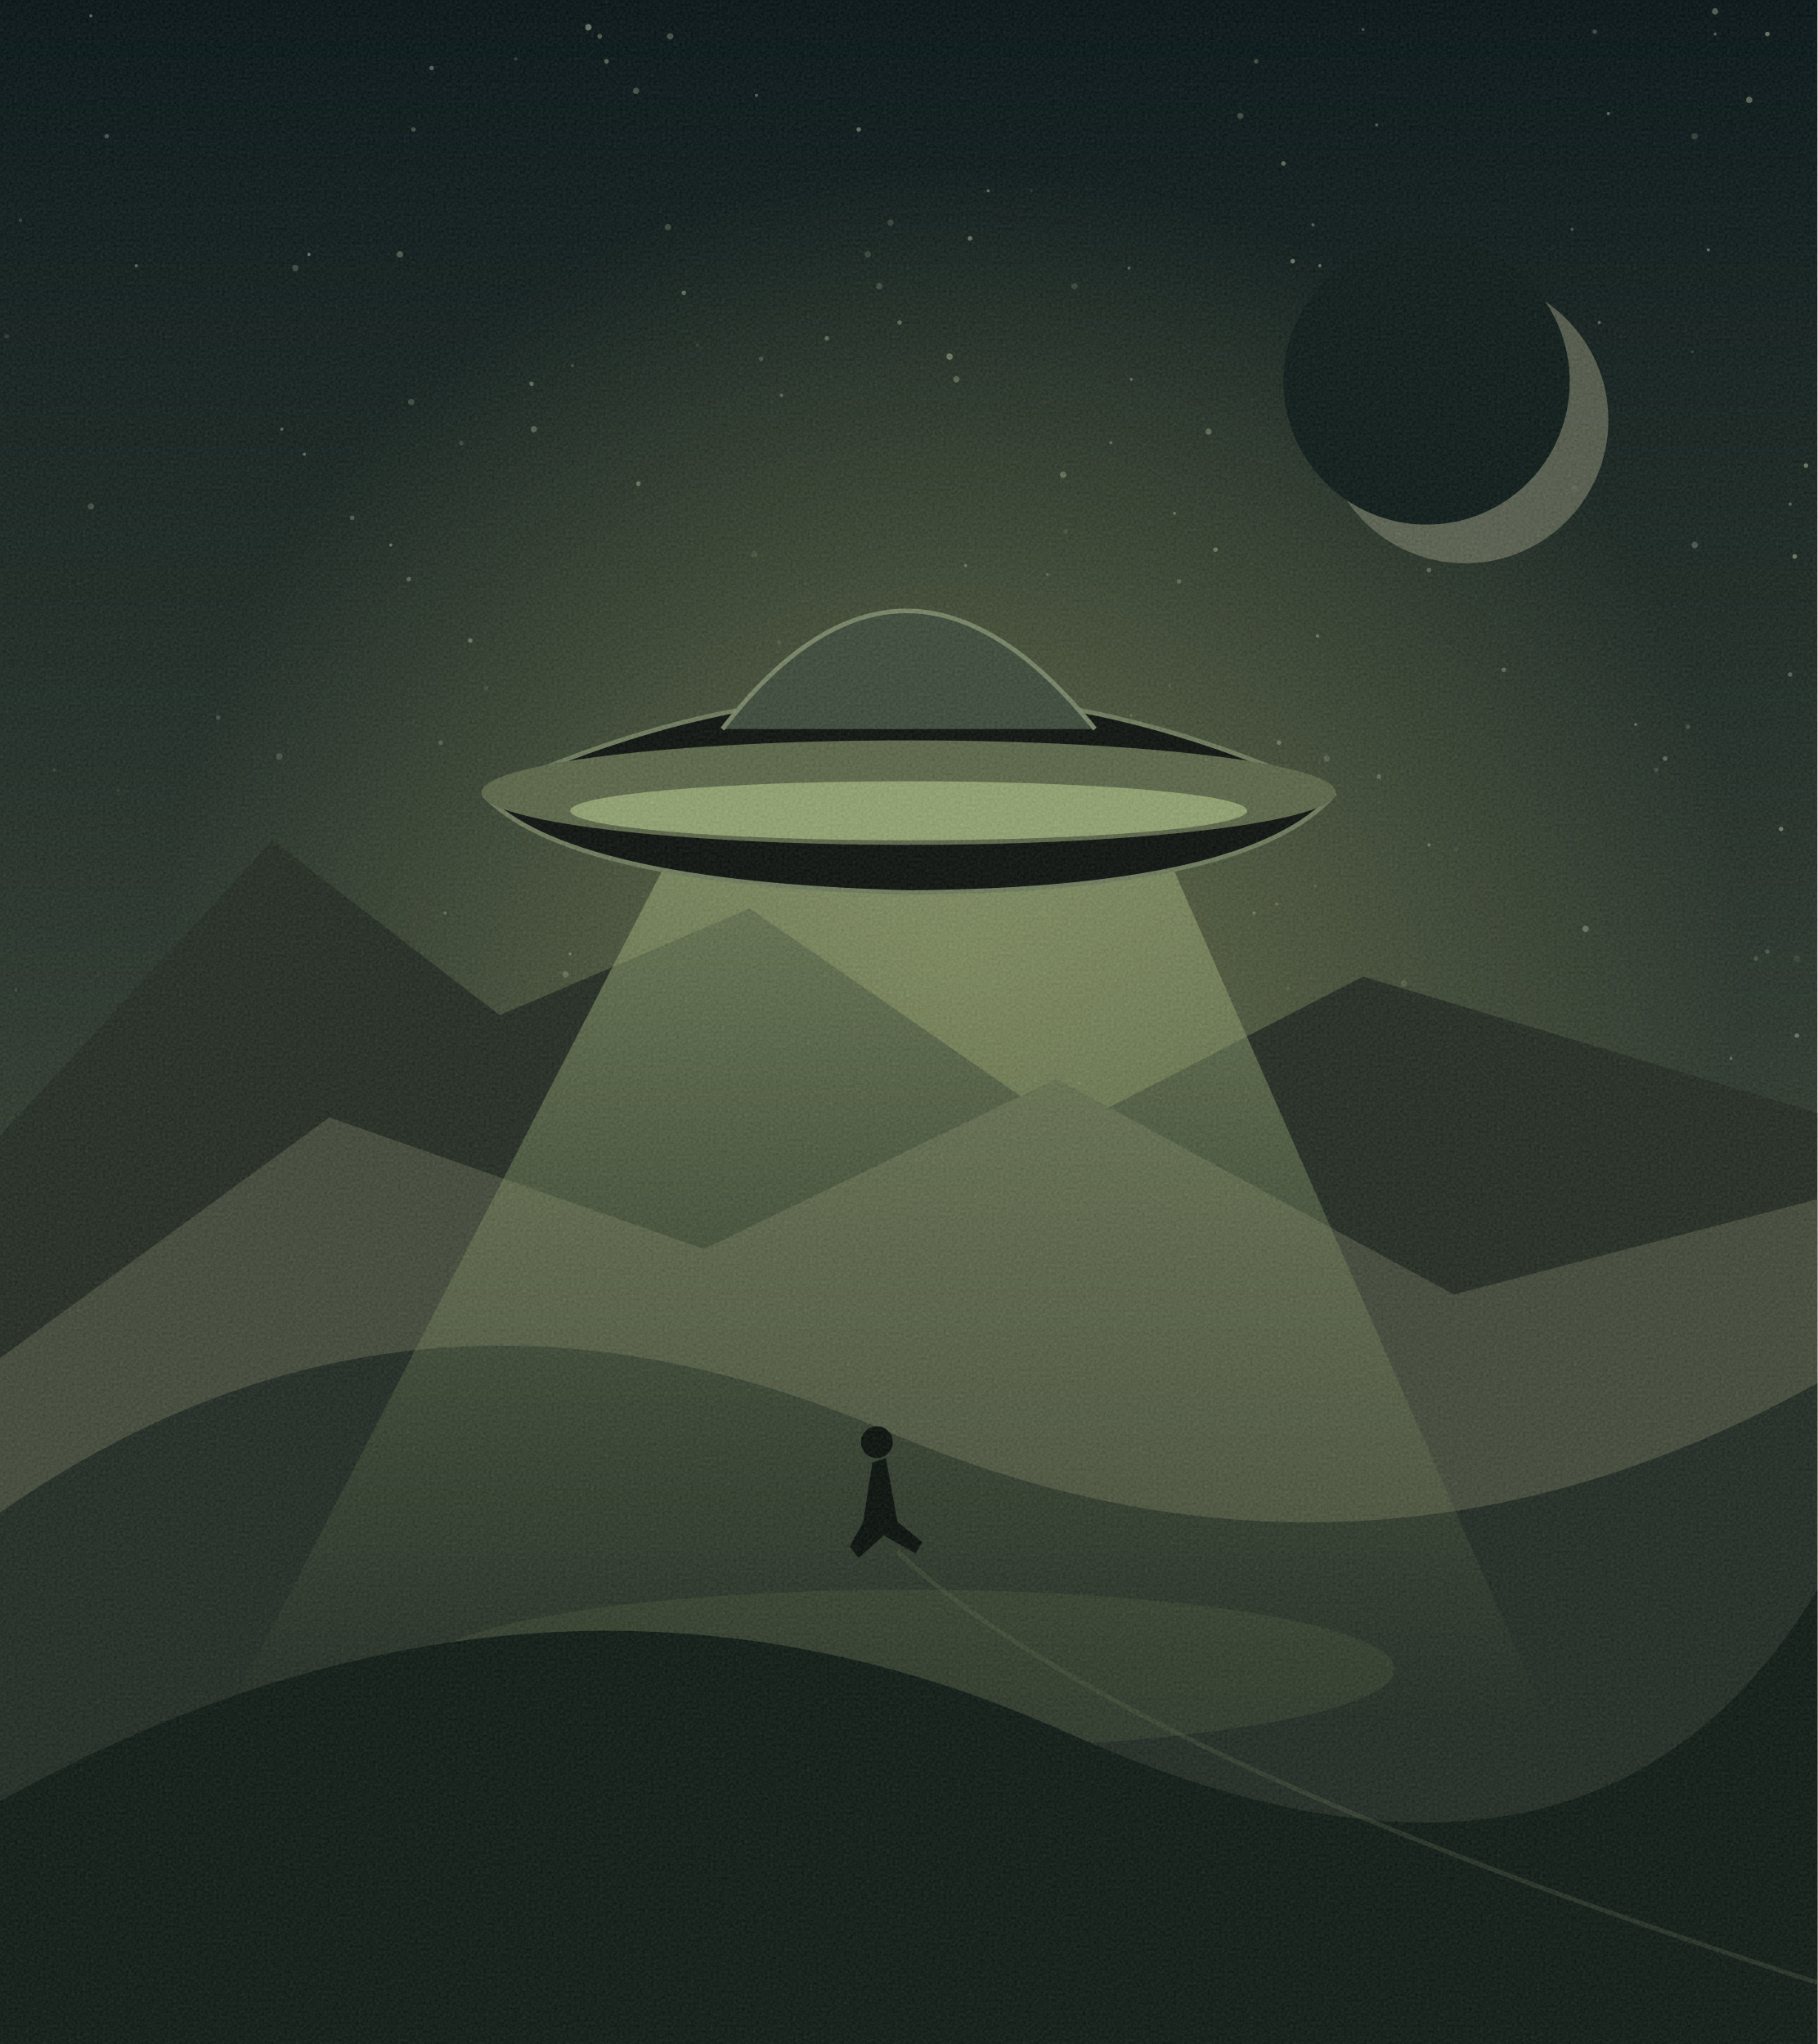
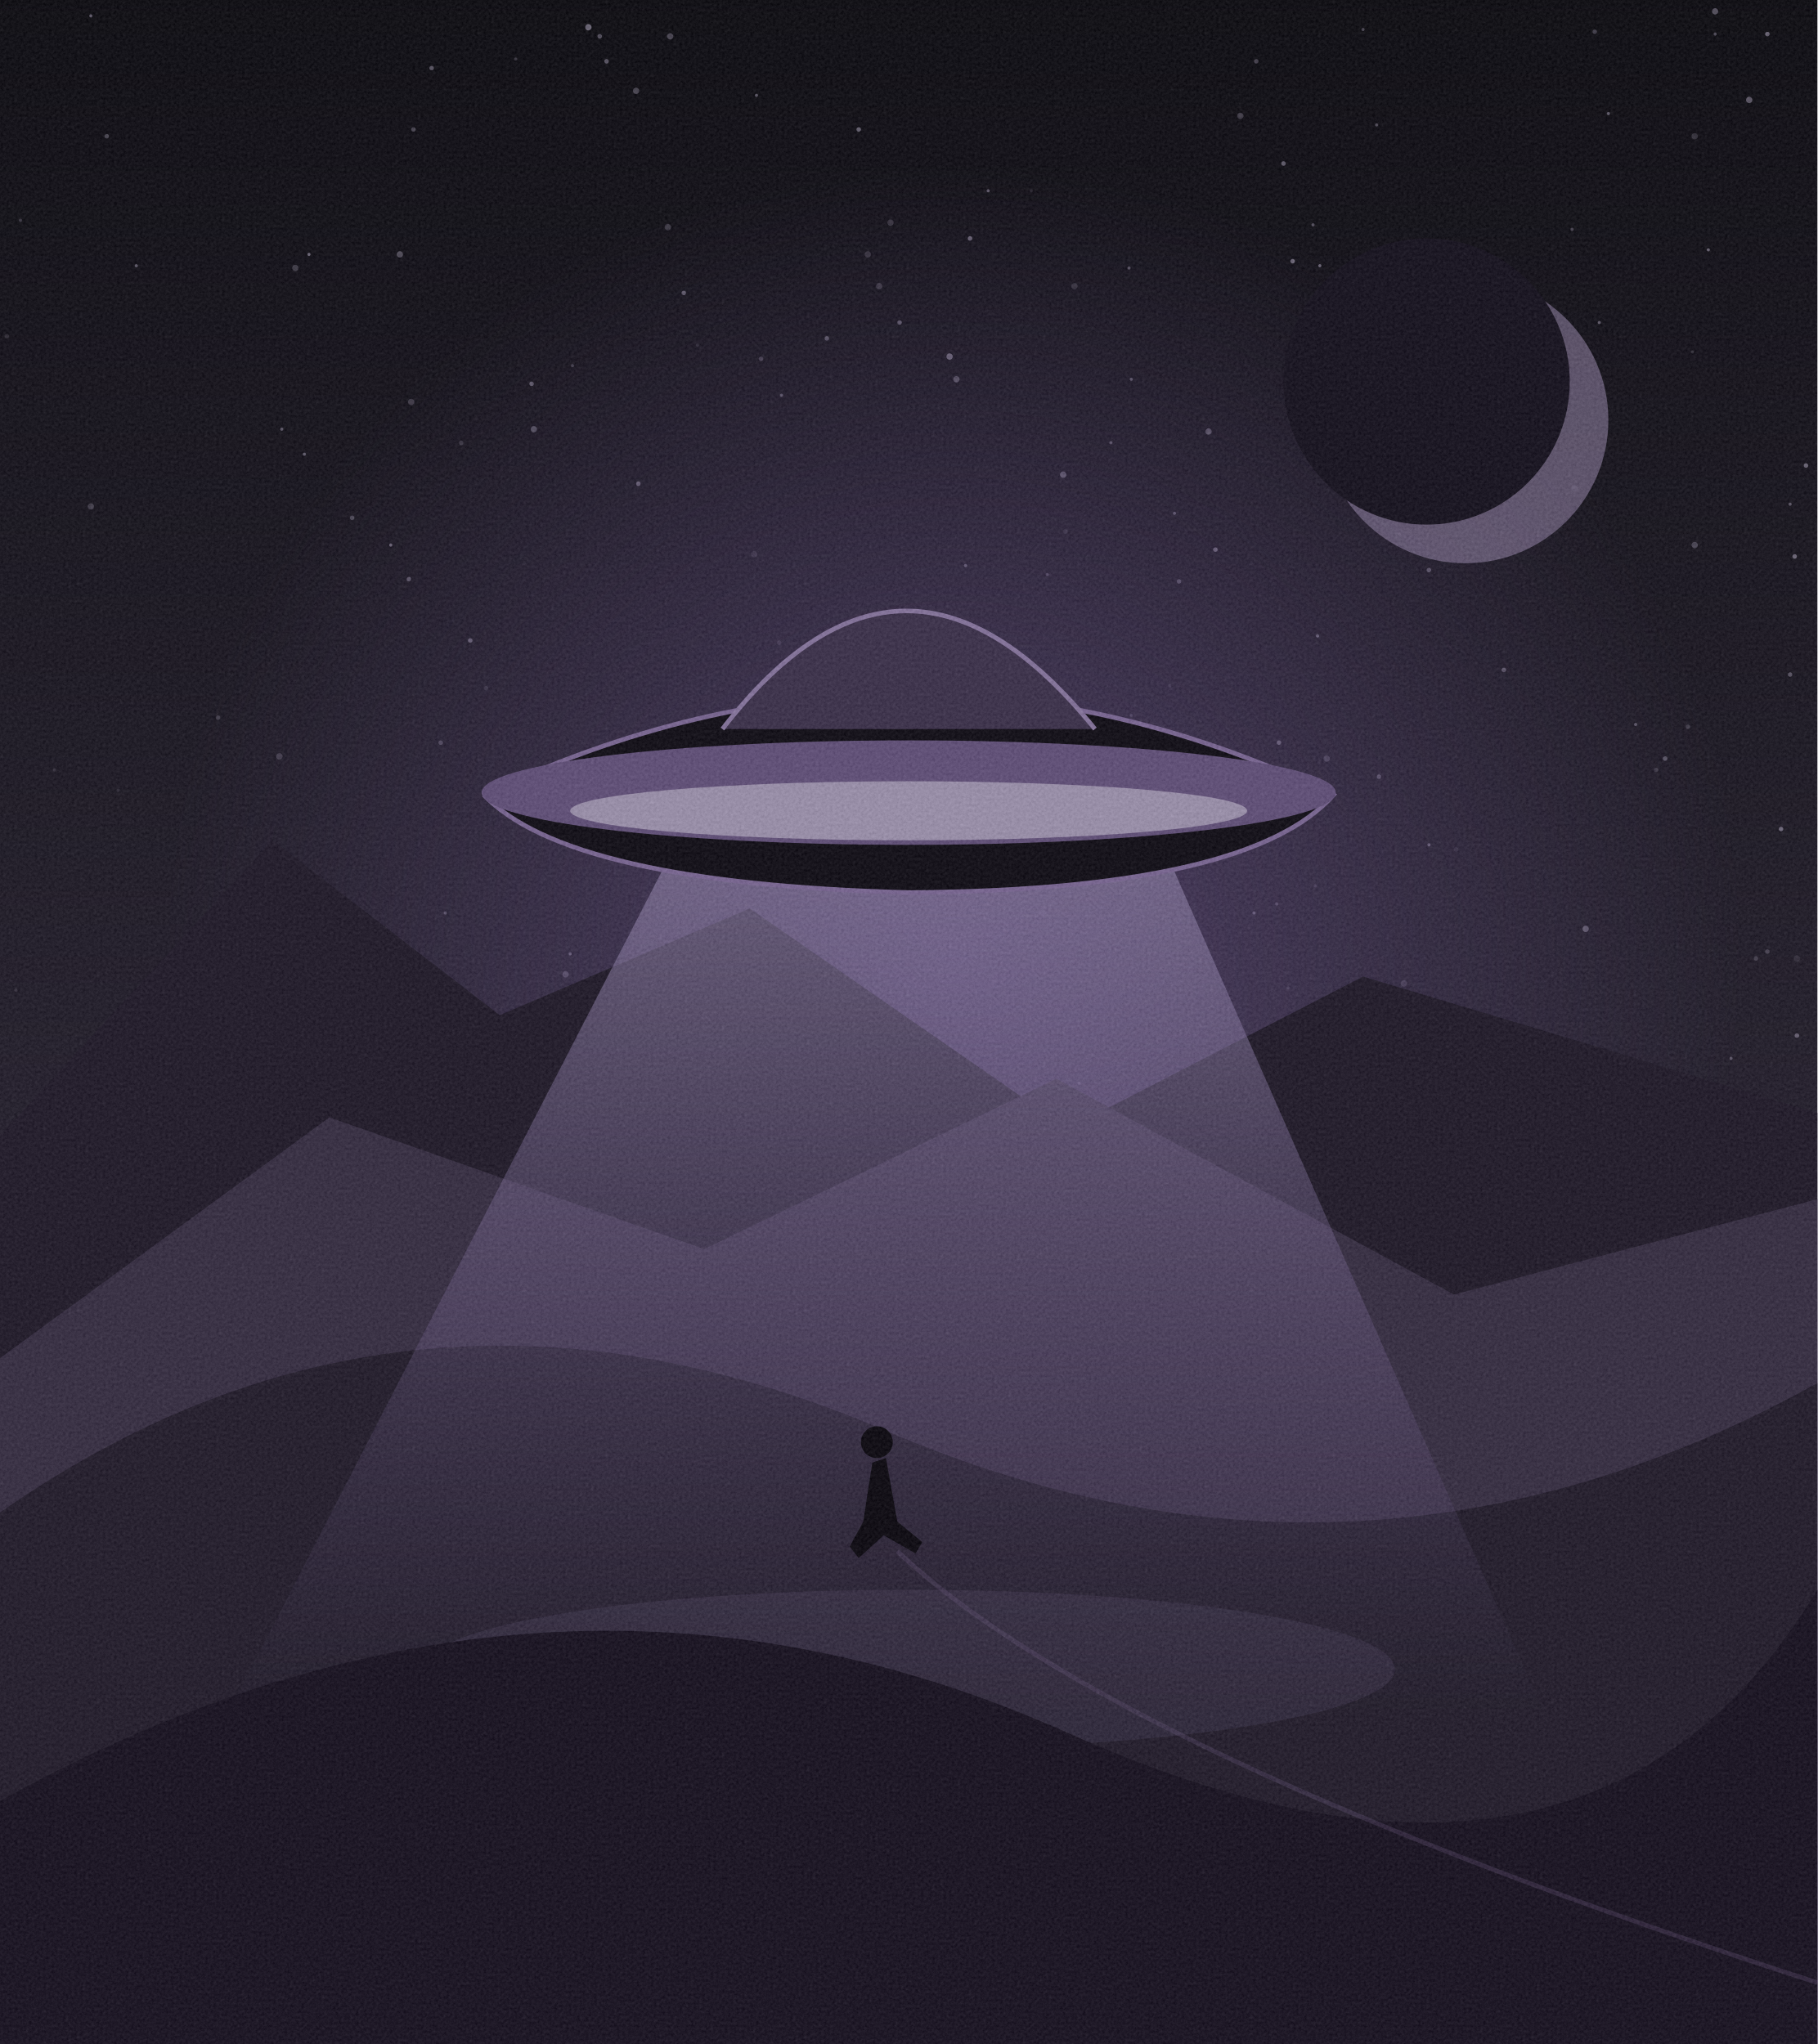
<svg xmlns="http://www.w3.org/2000/svg" width="800" height="900" viewBox="0 0 800 900">
  <defs>
    <linearGradient id="sky" x2="0" y2="1">
-       <stop stop-color="#0c2023" />
-       <stop offset="1" stop-color="#798665" />
+       <stop stop-color="#121019" />
+       <stop offset="1" stop-color="#514563" />
    </linearGradient>
    <radialGradient id="glow">
-       <stop stop-color="#c0cc82" stop-opacity=".65" />
-       <stop offset="1" stop-color="#c0cc82" stop-opacity="0" />
+       <stop stop-color="#9878c9" stop-opacity=".65" />
+       <stop offset="1" stop-color="#9878c9" stop-opacity="0" />
    </radialGradient>
    <linearGradient id="beam" x1="0" y1="0" x2="0" y2="1">
-       <stop stop-color="#e2f9ad" stop-opacity=".65" />
-       <stop offset="1" stop-color="#b7d18e" stop-opacity="0" />
+       <stop stop-color="#dac5ff" stop-opacity=".65" />
+       <stop offset="1" stop-color="#ab8adf" stop-opacity="0" />
    </linearGradient>
    <filter id="grain">
      <feTurbulence type="fractalNoise" baseFrequency=".8" numOctaves="3" stitchTiles="stitch" />
      <feColorMatrix type="saturate" values="0" />
      <feComponentTransfer>
        <feFuncA type="linear" slope=".09" />
      </feComponentTransfer>
      <feBlend in="SourceGraphic" mode="soft-light" />
    </filter>
  </defs>
  <rect width="800" height="900" fill="url(#sky)" />
-   <circle cx="249" cy="429" r="1.4" fill="#edffd6" opacity="0.43" />
-   <circle cx="251" cy="420" r="0.7" fill="#edffd6" opacity="0.57" />
-   <circle cx="261" cy="474" r="1" fill="#edffd6" opacity="0.42" />
-   <circle cx="474" cy="374" r="1.4" fill="#edffd6" opacity="0.42" />
-   <circle cx="644" cy="175" r="1.4" fill="#edffd6" opacity="0.48" />
-   <circle cx="396" cy="142" r="1" fill="#edffd6" opacity="0.50" />
-   <circle cx="7" cy="436" r="0.7" fill="#edffd6" opacity="0.16" />
-   <circle cx="264" cy="16" r="1" fill="#edffd6" opacity="0.49" />
-   <circle cx="181" cy="177" r="1.4" fill="#edffd6" opacity="0.30" />
-   <circle cx="459" cy="402" r="1.4" fill="#edffd6" opacity="0.25" />
-   <circle cx="778" cy="15" r="1" fill="#edffd6" opacity="0.63" />
-   <circle cx="172" cy="240" r="0.7" fill="#edffd6" opacity="0.60" />
-   <circle cx="108" cy="421" r="1.4" fill="#edffd6" opacity="0.56" />
-   <circle cx="606" cy="55" r="0.7" fill="#edffd6" opacity="0.42" />
-   <circle cx="475" cy="477" r="0.7" fill="#edffd6" opacity="0.49" />
-   <circle cx="424" cy="466" r="0.7" fill="#edffd6" opacity="0.64" />
-   <circle cx="378" cy="57" r="1" fill="#edffd6" opacity="0.60" />
-   <circle cx="562" cy="398" r="0.7" fill="#edffd6" opacity="0.44" />
-   <circle cx="461" cy="253" r="0.7" fill="#edffd6" opacity="0.41" />
-   <circle cx="450" cy="333" r="0.7" fill="#edffd6" opacity="0.64" />
-   <circle cx="552" cy="402" r="0.7" fill="#edffd6" opacity="0.65" />
-   <circle cx="524" cy="329" r="1.4" fill="#edffd6" opacity="0.20" />
-   <circle cx="314" cy="473" r="1.4" fill="#edffd6" opacity="0.57" />
-   <circle cx="702" cy="14" r="1" fill="#edffd6" opacity="0.36" />
-   <circle cx="89" cy="450" r="1.4" fill="#edffd6" opacity="0.58" />
-   <circle cx="418" cy="287" r="1" fill="#edffd6" opacity="0.26" />
-   <circle cx="746" cy="240" r="1.4" fill="#edffd6" opacity="0.39" />
-   <circle cx="553" cy="27" r="1" fill="#edffd6" opacity="0.38" />
-   <circle cx="548" cy="341" r="1.4" fill="#edffd6" opacity="0.37" />
-   <circle cx="207" cy="282" r="1" fill="#edffd6" opacity="0.59" />
-   <circle cx="301" cy="129" r="1" fill="#edffd6" opacity="0.54" />
-   <circle cx="563" cy="327" r="1" fill="#edffd6" opacity="0.59" />
-   <circle cx="182" cy="57" r="1" fill="#edffd6" opacity="0.38" />
-   <circle cx="755" cy="5" r="1.4" fill="#edffd6" opacity="0.48" />
-   <circle cx="693" cy="215" r="1.4" fill="#edffd6" opacity="0.19" />
-   <circle cx="519" cy="256" r="1" fill="#edffd6" opacity="0.44" />
-   <circle cx="607" cy="342" r="1" fill="#edffd6" opacity="0.51" />
-   <circle cx="489" cy="195" r="0.7" fill="#edffd6" opacity="0.47" />
-   <circle cx="704" cy="142" r="0.7" fill="#edffd6" opacity="0.54" />
-   <circle cx="795" cy="205" r="1" fill="#edffd6" opacity="0.60" />
-   <circle cx="655" cy="197" r="1" fill="#edffd6" opacity="0.31" />
-   <circle cx="584" cy="334" r="1.4" fill="#edffd6" opacity="0.31" />
-   <circle cx="468" cy="209" r="1.4" fill="#edffd6" opacity="0.52" />
-   <circle cx="332" cy="244" r="1.4" fill="#edffd6" opacity="0.21" />
-   <circle cx="134" cy="200" r="0.7" fill="#edffd6" opacity="0.55" />
-   <circle cx="267" cy="27" r="1" fill="#edffd6" opacity="0.53" />
-   <circle cx="336" cy="421" r="0.7" fill="#edffd6" opacity="0.41" />
-   <circle cx="33" cy="476" r="1" fill="#edffd6" opacity="0.53" />
-   <circle cx="3" cy="148" r="1" fill="#edffd6" opacity="0.19" />
-   <circle cx="495" cy="372" r="1.4" fill="#edffd6" opacity="0.59" />
-   <circle cx="565" cy="72" r="1" fill="#edffd6" opacity="0.56" />
-   <circle cx="280" cy="40" r="1.4" fill="#edffd6" opacity="0.39" />
-   <circle cx="515" cy="302" r="0.7" fill="#edffd6" opacity="0.27" />
-   <circle cx="788" cy="222" r="0.7" fill="#edffd6" opacity="0.52" />
-   <circle cx="109" cy="451" r="1.4" fill="#edffd6" opacity="0.62" />
-   <circle cx="741" cy="474" r="0.7" fill="#edffd6" opacity="0.46" />
-   <circle cx="629" cy="372" r="0.7" fill="#edffd6" opacity="0.65" />
-   <circle cx="788" cy="297" r="1" fill="#edffd6" opacity="0.47" />
-   <circle cx="158" cy="420" r="1.4" fill="#edffd6" opacity="0.42" />
-   <circle cx="427" cy="105" r="1" fill="#edffd6" opacity="0.62" />
-   <circle cx="469" cy="234" r="1" fill="#edffd6" opacity="0.19" />
-   <circle cx="47" cy="60" r="1" fill="#edffd6" opacity="0.40" />
-   <circle cx="578" cy="99" r="0.7" fill="#edffd6" opacity="0.48" />
-   <circle cx="618" cy="433" r="1.4" fill="#edffd6" opacity="0.25" />
-   <circle cx="778" cy="419" r="1" fill="#edffd6" opacity="0.33" />
-   <circle cx="497" cy="118" r="0.7" fill="#edffd6" opacity="0.48" />
-   <circle cx="493" cy="495" r="1.4" fill="#edffd6" opacity="0.25" />
-   <circle cx="392" cy="98" r="1.4" fill="#edffd6" opacity="0.26" />
-   <circle cx="164" cy="458" r="1.4" fill="#edffd6" opacity="0.20" />
-   <circle cx="482" cy="375" r="1" fill="#edffd6" opacity="0.41" />
-   <circle cx="9" cy="97" r="0.7" fill="#edffd6" opacity="0.32" />
-   <circle cx="307" cy="152" r="0.7" fill="#edffd6" opacity="0.23" />
-   <circle cx="745" cy="155" r="0.7" fill="#edffd6" opacity="0.22" />
-   <circle cx="190" cy="30" r="1" fill="#edffd6" opacity="0.51" />
-   <circle cx="333" cy="42" r="0.7" fill="#edffd6" opacity="0.53" />
-   <circle cx="698" cy="409" r="1.4" fill="#edffd6" opacity="0.52" />
-   <circle cx="295" cy="16" r="1.4" fill="#edffd6" opacity="0.40" />
-   <circle cx="421" cy="167" r="1.4" fill="#edffd6" opacity="0.44" />
-   <circle cx="454" cy="84" r="0.7" fill="#edffd6" opacity="0.16" />
-   <circle cx="498" cy="167" r="0.7" fill="#edffd6" opacity="0.50" />
-   <circle cx="40" cy="223" r="1.4" fill="#edffd6" opacity="0.32" />
-   <circle cx="194" cy="327" r="1" fill="#edffd6" opacity="0.39" />
-   <circle cx="104" cy="494" r="1.4" fill="#edffd6" opacity="0.61" />
-   <circle cx="425" cy="249" r="0.7" fill="#edffd6" opacity="0.60" />
-   <circle cx="52" cy="348" r="0.7" fill="#edffd6" opacity="0.16" />
-   <circle cx="411" cy="327" r="1.4" fill="#edffd6" opacity="0.62" />
-   <circle cx="180" cy="255" r="1" fill="#edffd6" opacity="0.48" />
-   <circle cx="770" cy="44" r="1.4" fill="#edffd6" opacity="0.52" />
-   <circle cx="307" cy="413" r="1.4" fill="#edffd6" opacity="0.60" />
-   <circle cx="776" cy="498" r="0.7" fill="#edffd6" opacity="0.16" />
-   <circle cx="409" cy="367" r="1" fill="#edffd6" opacity="0.51" />
-   <circle cx="234" cy="169" r="1" fill="#edffd6" opacity="0.54" />
-   <circle cx="662" cy="295" r="1" fill="#edffd6" opacity="0.47" />
-   <circle cx="60" cy="117" r="0.7" fill="#edffd6" opacity="0.53" />
-   <circle cx="435" cy="84" r="0.7" fill="#edffd6" opacity="0.56" />
-   <circle cx="752" cy="110" r="0.7" fill="#edffd6" opacity="0.62" />
-   <circle cx="310" cy="430" r="1" fill="#edffd6" opacity="0.65" />
-   <circle cx="692" cy="101" r="0.7" fill="#edffd6" opacity="0.37" />
-   <circle cx="406" cy="321" r="1.4" fill="#edffd6" opacity="0.54" />
-   <circle cx="641" cy="374" r="1" fill="#edffd6" opacity="0.16" />
-   <circle cx="227" cy="26" r="0.7" fill="#edffd6" opacity="0.28" />
-   <circle cx="334" cy="383" r="0.7" fill="#edffd6" opacity="0.59" />
-   <circle cx="96" cy="316" r="1" fill="#edffd6" opacity="0.29" />
-   <circle cx="473" cy="126" r="1.4" fill="#edffd6" opacity="0.22" />
-   <circle cx="708" cy="50" r="0.7" fill="#edffd6" opacity="0.57" />
-   <circle cx="281" cy="213" r="1" fill="#edffd6" opacity="0.58" />
-   <circle cx="729" cy="339" r="1" fill="#edffd6" opacity="0.26" />
-   <circle cx="784" cy="365" r="1" fill="#edffd6" opacity="0.65" />
-   <circle cx="42" cy="473" r="0.7" fill="#edffd6" opacity="0.28" />
-   <circle cx="743" cy="320" r="1" fill="#edffd6" opacity="0.30" />
-   <circle cx="567" cy="435" r="0.7" fill="#edffd6" opacity="0.29" />
-   <circle cx="257" cy="367" r="1" fill="#edffd6" opacity="0.34" />
-   <circle cx="733" cy="334" r="1" fill="#edffd6" opacity="0.48" />
-   <circle cx="343" cy="283" r="1" fill="#edffd6" opacity="0.24" />
-   <circle cx="214" cy="303" r="1" fill="#edffd6" opacity="0.22" />
-   <circle cx="382" cy="112" r="1.4" fill="#edffd6" opacity="0.26" />
-   <circle cx="584" cy="140" r="1.4" fill="#edffd6" opacity="0.21" />
-   <circle cx="418" cy="157" r="1.4" fill="#edffd6" opacity="0.63" />
-   <circle cx="40" cy="7" r="0.7" fill="#edffd6" opacity="0.58" />
-   <circle cx="629" cy="251" r="1" fill="#edffd6" opacity="0.49" />
-   <circle cx="364" cy="149" r="1" fill="#edffd6" opacity="0.51" />
-   <circle cx="136" cy="112" r="0.7" fill="#edffd6" opacity="0.61" />
-   <circle cx="773" cy="422" r="1" fill="#edffd6" opacity="0.30" />
-   <circle cx="344" cy="174" r="0.7" fill="#edffd6" opacity="0.51" />
-   <circle cx="235" cy="189" r="1.4" fill="#edffd6" opacity="0.42" />
-   <circle cx="581" cy="117" r="0.7" fill="#edffd6" opacity="0.63" />
-   <circle cx="762" cy="466" r="0.7" fill="#edffd6" opacity="0.53" />
-   <circle cx="335" cy="158" r="1" fill="#edffd6" opacity="0.36" />
-   <circle cx="124" cy="189" r="0.7" fill="#edffd6" opacity="0.52" />
-   <circle cx="532" cy="190" r="1.4" fill="#edffd6" opacity="0.46" />
-   <circle cx="746" cy="60" r="1.4" fill="#edffd6" opacity="0.26" />
-   <circle cx="535" cy="242" r="1" fill="#edffd6" opacity="0.61" />
-   <circle cx="294" cy="100" r="1.4" fill="#edffd6" opacity="0.31" />
-   <circle cx="252" cy="161" r="0.7" fill="#edffd6" opacity="0.31" />
-   <circle cx="155" cy="228" r="1" fill="#edffd6" opacity="0.41" />
-   <circle cx="720" cy="319" r="0.7" fill="#edffd6" opacity="0.53" />
-   <circle cx="580" cy="280" r="0.7" fill="#edffd6" opacity="0.62" />
-   <circle cx="517" cy="226" r="0.7" fill="#edffd6" opacity="0.57" />
-   <circle cx="791" cy="456" r="1" fill="#edffd6" opacity="0.55" />
-   <circle cx="546" cy="51" r="1.4" fill="#edffd6" opacity="0.33" />
-   <circle cx="203" cy="195" r="1" fill="#edffd6" opacity="0.25" />
-   <circle cx="130" cy="118" r="1.4" fill="#edffd6" opacity="0.33" />
-   <circle cx="616" cy="235" r="0.7" fill="#edffd6" opacity="0.28" />
-   <circle cx="352" cy="323" r="0.7" fill="#edffd6" opacity="0.32" />
-   <circle cx="282" cy="413" r="0.7" fill="#edffd6" opacity="0.16" />
-   <circle cx="569" cy="115" r="1" fill="#edffd6" opacity="0.63" />
-   <circle cx="196" cy="402" r="0.7" fill="#edffd6" opacity="0.45" />
-   <circle cx="755" cy="15" r="0.7" fill="#edffd6" opacity="0.45" />
-   <circle cx="790" cy="245" r="1" fill="#edffd6" opacity="0.64" />
-   <circle cx="259" cy="12" r="1.4" fill="#edffd6" opacity="0.64" />
-   <circle cx="482" cy="491" r="1" fill="#edffd6" opacity="0.51" />
-   <circle cx="600" cy="13" r="0.7" fill="#edffd6" opacity="0.44" />
-   <circle cx="176" cy="112" r="1.4" fill="#edffd6" opacity="0.44" />
-   <circle cx="498" cy="315" r="0.7" fill="#edffd6" opacity="0.34" />
-   <circle cx="791" cy="422" r="1.4" fill="#edffd6" opacity="0.16" />
-   <circle cx="579" cy="390" r="0.7" fill="#edffd6" opacity="0.27" />
-   <circle cx="374" cy="467" r="1.4" fill="#edffd6" opacity="0.48" />
-   <circle cx="387" cy="126" r="1.4" fill="#edffd6" opacity="0.30" />
-   <circle cx="123" cy="333" r="1.4" fill="#edffd6" opacity="0.30" />
-   <circle cx="24" cy="339" r="0.7" fill="#edffd6" opacity="0.21" />
+   <circle cx="249" cy="429" r="1.4" fill="#eadfff" opacity="0.43" />
+   <circle cx="251" cy="420" r="0.7" fill="#eadfff" opacity="0.57" />
+   <circle cx="261" cy="474" r="1" fill="#eadfff" opacity="0.42" />
+   <circle cx="474" cy="374" r="1.4" fill="#eadfff" opacity="0.42" />
+   <circle cx="644" cy="175" r="1.4" fill="#eadfff" opacity="0.48" />
+   <circle cx="396" cy="142" r="1" fill="#eadfff" opacity="0.50" />
+   <circle cx="7" cy="436" r="0.7" fill="#eadfff" opacity="0.16" />
+   <circle cx="264" cy="16" r="1" fill="#eadfff" opacity="0.49" />
+   <circle cx="181" cy="177" r="1.4" fill="#eadfff" opacity="0.30" />
+   <circle cx="459" cy="402" r="1.4" fill="#eadfff" opacity="0.25" />
+   <circle cx="778" cy="15" r="1" fill="#eadfff" opacity="0.63" />
+   <circle cx="172" cy="240" r="0.7" fill="#eadfff" opacity="0.60" />
+   <circle cx="108" cy="421" r="1.4" fill="#eadfff" opacity="0.56" />
+   <circle cx="606" cy="55" r="0.7" fill="#eadfff" opacity="0.42" />
+   <circle cx="475" cy="477" r="0.7" fill="#eadfff" opacity="0.49" />
+   <circle cx="424" cy="466" r="0.7" fill="#eadfff" opacity="0.64" />
+   <circle cx="378" cy="57" r="1" fill="#eadfff" opacity="0.60" />
+   <circle cx="562" cy="398" r="0.7" fill="#eadfff" opacity="0.44" />
+   <circle cx="461" cy="253" r="0.7" fill="#eadfff" opacity="0.41" />
+   <circle cx="450" cy="333" r="0.7" fill="#eadfff" opacity="0.64" />
+   <circle cx="552" cy="402" r="0.7" fill="#eadfff" opacity="0.65" />
+   <circle cx="524" cy="329" r="1.4" fill="#eadfff" opacity="0.20" />
+   <circle cx="314" cy="473" r="1.4" fill="#eadfff" opacity="0.57" />
+   <circle cx="702" cy="14" r="1" fill="#eadfff" opacity="0.36" />
+   <circle cx="89" cy="450" r="1.4" fill="#eadfff" opacity="0.58" />
+   <circle cx="418" cy="287" r="1" fill="#eadfff" opacity="0.26" />
+   <circle cx="746" cy="240" r="1.4" fill="#eadfff" opacity="0.39" />
+   <circle cx="553" cy="27" r="1" fill="#eadfff" opacity="0.38" />
+   <circle cx="548" cy="341" r="1.4" fill="#eadfff" opacity="0.37" />
+   <circle cx="207" cy="282" r="1" fill="#eadfff" opacity="0.59" />
+   <circle cx="301" cy="129" r="1" fill="#eadfff" opacity="0.54" />
+   <circle cx="563" cy="327" r="1" fill="#eadfff" opacity="0.59" />
+   <circle cx="182" cy="57" r="1" fill="#eadfff" opacity="0.38" />
+   <circle cx="755" cy="5" r="1.4" fill="#eadfff" opacity="0.48" />
+   <circle cx="693" cy="215" r="1.4" fill="#eadfff" opacity="0.19" />
+   <circle cx="519" cy="256" r="1" fill="#eadfff" opacity="0.44" />
+   <circle cx="607" cy="342" r="1" fill="#eadfff" opacity="0.51" />
+   <circle cx="489" cy="195" r="0.7" fill="#eadfff" opacity="0.47" />
+   <circle cx="704" cy="142" r="0.7" fill="#eadfff" opacity="0.54" />
+   <circle cx="795" cy="205" r="1" fill="#eadfff" opacity="0.60" />
+   <circle cx="655" cy="197" r="1" fill="#eadfff" opacity="0.31" />
+   <circle cx="584" cy="334" r="1.4" fill="#eadfff" opacity="0.31" />
+   <circle cx="468" cy="209" r="1.4" fill="#eadfff" opacity="0.52" />
+   <circle cx="332" cy="244" r="1.4" fill="#eadfff" opacity="0.21" />
+   <circle cx="134" cy="200" r="0.7" fill="#eadfff" opacity="0.55" />
+   <circle cx="267" cy="27" r="1" fill="#eadfff" opacity="0.53" />
+   <circle cx="336" cy="421" r="0.7" fill="#eadfff" opacity="0.41" />
+   <circle cx="33" cy="476" r="1" fill="#eadfff" opacity="0.53" />
+   <circle cx="3" cy="148" r="1" fill="#eadfff" opacity="0.19" />
+   <circle cx="495" cy="372" r="1.4" fill="#eadfff" opacity="0.59" />
+   <circle cx="565" cy="72" r="1" fill="#eadfff" opacity="0.56" />
+   <circle cx="280" cy="40" r="1.4" fill="#eadfff" opacity="0.39" />
+   <circle cx="515" cy="302" r="0.7" fill="#eadfff" opacity="0.27" />
+   <circle cx="788" cy="222" r="0.7" fill="#eadfff" opacity="0.52" />
+   <circle cx="109" cy="451" r="1.4" fill="#eadfff" opacity="0.62" />
+   <circle cx="741" cy="474" r="0.7" fill="#eadfff" opacity="0.46" />
+   <circle cx="629" cy="372" r="0.7" fill="#eadfff" opacity="0.65" />
+   <circle cx="788" cy="297" r="1" fill="#eadfff" opacity="0.47" />
+   <circle cx="158" cy="420" r="1.4" fill="#eadfff" opacity="0.42" />
+   <circle cx="427" cy="105" r="1" fill="#eadfff" opacity="0.62" />
+   <circle cx="469" cy="234" r="1" fill="#eadfff" opacity="0.19" />
+   <circle cx="47" cy="60" r="1" fill="#eadfff" opacity="0.40" />
+   <circle cx="578" cy="99" r="0.7" fill="#eadfff" opacity="0.48" />
+   <circle cx="618" cy="433" r="1.4" fill="#eadfff" opacity="0.25" />
+   <circle cx="778" cy="419" r="1" fill="#eadfff" opacity="0.33" />
+   <circle cx="497" cy="118" r="0.7" fill="#eadfff" opacity="0.48" />
+   <circle cx="493" cy="495" r="1.4" fill="#eadfff" opacity="0.25" />
+   <circle cx="392" cy="98" r="1.4" fill="#eadfff" opacity="0.26" />
+   <circle cx="164" cy="458" r="1.4" fill="#eadfff" opacity="0.20" />
+   <circle cx="482" cy="375" r="1" fill="#eadfff" opacity="0.41" />
+   <circle cx="9" cy="97" r="0.7" fill="#eadfff" opacity="0.32" />
+   <circle cx="307" cy="152" r="0.7" fill="#eadfff" opacity="0.23" />
+   <circle cx="745" cy="155" r="0.7" fill="#eadfff" opacity="0.22" />
+   <circle cx="190" cy="30" r="1" fill="#eadfff" opacity="0.51" />
+   <circle cx="333" cy="42" r="0.7" fill="#eadfff" opacity="0.53" />
+   <circle cx="698" cy="409" r="1.4" fill="#eadfff" opacity="0.52" />
+   <circle cx="295" cy="16" r="1.4" fill="#eadfff" opacity="0.40" />
+   <circle cx="421" cy="167" r="1.4" fill="#eadfff" opacity="0.44" />
+   <circle cx="454" cy="84" r="0.7" fill="#eadfff" opacity="0.16" />
+   <circle cx="498" cy="167" r="0.7" fill="#eadfff" opacity="0.50" />
+   <circle cx="40" cy="223" r="1.4" fill="#eadfff" opacity="0.32" />
+   <circle cx="194" cy="327" r="1" fill="#eadfff" opacity="0.39" />
+   <circle cx="104" cy="494" r="1.4" fill="#eadfff" opacity="0.61" />
+   <circle cx="425" cy="249" r="0.7" fill="#eadfff" opacity="0.60" />
+   <circle cx="52" cy="348" r="0.7" fill="#eadfff" opacity="0.16" />
+   <circle cx="411" cy="327" r="1.4" fill="#eadfff" opacity="0.62" />
+   <circle cx="180" cy="255" r="1" fill="#eadfff" opacity="0.48" />
+   <circle cx="770" cy="44" r="1.4" fill="#eadfff" opacity="0.52" />
+   <circle cx="307" cy="413" r="1.4" fill="#eadfff" opacity="0.60" />
+   <circle cx="776" cy="498" r="0.7" fill="#eadfff" opacity="0.16" />
+   <circle cx="409" cy="367" r="1" fill="#eadfff" opacity="0.51" />
+   <circle cx="234" cy="169" r="1" fill="#eadfff" opacity="0.54" />
+   <circle cx="662" cy="295" r="1" fill="#eadfff" opacity="0.47" />
+   <circle cx="60" cy="117" r="0.7" fill="#eadfff" opacity="0.53" />
+   <circle cx="435" cy="84" r="0.7" fill="#eadfff" opacity="0.56" />
+   <circle cx="752" cy="110" r="0.7" fill="#eadfff" opacity="0.62" />
+   <circle cx="310" cy="430" r="1" fill="#eadfff" opacity="0.65" />
+   <circle cx="692" cy="101" r="0.7" fill="#eadfff" opacity="0.37" />
+   <circle cx="406" cy="321" r="1.4" fill="#eadfff" opacity="0.54" />
+   <circle cx="641" cy="374" r="1" fill="#eadfff" opacity="0.16" />
+   <circle cx="227" cy="26" r="0.7" fill="#eadfff" opacity="0.28" />
+   <circle cx="334" cy="383" r="0.7" fill="#eadfff" opacity="0.59" />
+   <circle cx="96" cy="316" r="1" fill="#eadfff" opacity="0.29" />
+   <circle cx="473" cy="126" r="1.4" fill="#eadfff" opacity="0.22" />
+   <circle cx="708" cy="50" r="0.7" fill="#eadfff" opacity="0.57" />
+   <circle cx="281" cy="213" r="1" fill="#eadfff" opacity="0.58" />
+   <circle cx="729" cy="339" r="1" fill="#eadfff" opacity="0.26" />
+   <circle cx="784" cy="365" r="1" fill="#eadfff" opacity="0.65" />
+   <circle cx="42" cy="473" r="0.7" fill="#eadfff" opacity="0.28" />
+   <circle cx="743" cy="320" r="1" fill="#eadfff" opacity="0.30" />
+   <circle cx="567" cy="435" r="0.7" fill="#eadfff" opacity="0.29" />
+   <circle cx="257" cy="367" r="1" fill="#eadfff" opacity="0.34" />
+   <circle cx="733" cy="334" r="1" fill="#eadfff" opacity="0.48" />
+   <circle cx="343" cy="283" r="1" fill="#eadfff" opacity="0.24" />
+   <circle cx="214" cy="303" r="1" fill="#eadfff" opacity="0.22" />
+   <circle cx="382" cy="112" r="1.4" fill="#eadfff" opacity="0.26" />
+   <circle cx="584" cy="140" r="1.4" fill="#eadfff" opacity="0.21" />
+   <circle cx="418" cy="157" r="1.4" fill="#eadfff" opacity="0.63" />
+   <circle cx="40" cy="7" r="0.7" fill="#eadfff" opacity="0.58" />
+   <circle cx="629" cy="251" r="1" fill="#eadfff" opacity="0.49" />
+   <circle cx="364" cy="149" r="1" fill="#eadfff" opacity="0.51" />
+   <circle cx="136" cy="112" r="0.7" fill="#eadfff" opacity="0.61" />
+   <circle cx="773" cy="422" r="1" fill="#eadfff" opacity="0.30" />
+   <circle cx="344" cy="174" r="0.7" fill="#eadfff" opacity="0.51" />
+   <circle cx="235" cy="189" r="1.4" fill="#eadfff" opacity="0.42" />
+   <circle cx="581" cy="117" r="0.7" fill="#eadfff" opacity="0.63" />
+   <circle cx="762" cy="466" r="0.7" fill="#eadfff" opacity="0.53" />
+   <circle cx="335" cy="158" r="1" fill="#eadfff" opacity="0.36" />
+   <circle cx="124" cy="189" r="0.7" fill="#eadfff" opacity="0.52" />
+   <circle cx="532" cy="190" r="1.4" fill="#eadfff" opacity="0.46" />
+   <circle cx="746" cy="60" r="1.4" fill="#eadfff" opacity="0.26" />
+   <circle cx="535" cy="242" r="1" fill="#eadfff" opacity="0.61" />
+   <circle cx="294" cy="100" r="1.4" fill="#eadfff" opacity="0.31" />
+   <circle cx="252" cy="161" r="0.7" fill="#eadfff" opacity="0.31" />
+   <circle cx="155" cy="228" r="1" fill="#eadfff" opacity="0.41" />
+   <circle cx="720" cy="319" r="0.7" fill="#eadfff" opacity="0.53" />
+   <circle cx="580" cy="280" r="0.7" fill="#eadfff" opacity="0.62" />
+   <circle cx="517" cy="226" r="0.7" fill="#eadfff" opacity="0.57" />
+   <circle cx="791" cy="456" r="1" fill="#eadfff" opacity="0.55" />
+   <circle cx="546" cy="51" r="1.4" fill="#eadfff" opacity="0.33" />
+   <circle cx="203" cy="195" r="1" fill="#eadfff" opacity="0.25" />
+   <circle cx="130" cy="118" r="1.4" fill="#eadfff" opacity="0.33" />
+   <circle cx="616" cy="235" r="0.7" fill="#eadfff" opacity="0.28" />
+   <circle cx="352" cy="323" r="0.7" fill="#eadfff" opacity="0.32" />
+   <circle cx="282" cy="413" r="0.7" fill="#eadfff" opacity="0.16" />
+   <circle cx="569" cy="115" r="1" fill="#eadfff" opacity="0.63" />
+   <circle cx="196" cy="402" r="0.7" fill="#eadfff" opacity="0.45" />
+   <circle cx="755" cy="15" r="0.7" fill="#eadfff" opacity="0.45" />
+   <circle cx="790" cy="245" r="1" fill="#eadfff" opacity="0.64" />
+   <circle cx="259" cy="12" r="1.4" fill="#eadfff" opacity="0.64" />
+   <circle cx="482" cy="491" r="1" fill="#eadfff" opacity="0.51" />
+   <circle cx="600" cy="13" r="0.7" fill="#eadfff" opacity="0.44" />
+   <circle cx="176" cy="112" r="1.4" fill="#eadfff" opacity="0.44" />
+   <circle cx="498" cy="315" r="0.7" fill="#eadfff" opacity="0.34" />
+   <circle cx="791" cy="422" r="1.4" fill="#eadfff" opacity="0.16" />
+   <circle cx="579" cy="390" r="0.7" fill="#eadfff" opacity="0.27" />
+   <circle cx="374" cy="467" r="1.4" fill="#eadfff" opacity="0.48" />
+   <circle cx="387" cy="126" r="1.4" fill="#eadfff" opacity="0.30" />
+   <circle cx="123" cy="333" r="1.4" fill="#eadfff" opacity="0.30" />
+   <circle cx="24" cy="339" r="0.7" fill="#eadfff" opacity="0.21" />
  <circle cx="420" cy="420" r="350" fill="url(#glow)" />
-   <circle cx="645" cy="185" r="63" fill="#bfc5a4" opacity=".6" />
-   <circle cx="628" cy="168" r="63" fill="#182b28" />
-   <path d="M0 500L120 370 220 447 330 400 470 497 600 430 800 490V900H0" fill="#384638" />
-   <path d="M0 598L145 492 310 550 465 475 640 570 800 528V900H0" fill="#69735a" />
-   <path d="M0 666Q180 540 390 630T800 609V900H0" fill="#374638" />
+   <circle cx="645" cy="185" r="63" fill="#d0b9ec" opacity=".6" />
+   <circle cx="628" cy="168" r="63" fill="#211a2d" />
+   <path d="M0 500L120 370 220 447 330 400 470 497 600 430 800 490V900H0" fill="#30273d" />
+   <path d="M0 598L145 492 310 550 465 475 640 570 800 528V900H0" fill="#514363" />
+   <path d="M0 666Q180 540 390 630T800 609V900H0" fill="#332a40" />
  <path d="M303 361L100 755H680L507 361" fill="url(#beam)" />
-   <ellipse cx="400" cy="735" rx="214" ry="35" fill="#c8dd8e" opacity=".13" />
-   <path d="M213 350Q400 261 587 350Q550 392 400 393Q250 389 213 350" fill="#171f19" stroke="#a8bc8e" stroke-width="2" />
-   <path d="M318 321Q398 217 482 321" fill="#60735a" stroke="#b4c99b" stroke-width="2" />
-   <ellipse cx="400" cy="349" rx="188" ry="23" fill="#8b9c71" />
-   <ellipse cx="400" cy="357" rx="149" ry="13" fill="#dcf5ab" />
-   <path d="M0 793Q240 660 470 763T800 700V900H0" fill="#1c2b24" />
-   <path d="M380 670l4-26 6-2 5 28 11 9-3 5-14-8-11 10-4-5z" fill="#111c15" />
-   <circle cx="386" cy="635" r="7" fill="#111c15" />
-   <path d="M800 873Q490 773 395 683" fill="none" stroke="#8d9d70" stroke-opacity=".3" stroke-width="2" />
+   <ellipse cx="400" cy="735" rx="214" ry="35" fill="#c9aff6" opacity=".13" />
+   <path d="M213 350Q400 261 587 350Q550 392 400 393Q250 389 213 350" fill="#191321" stroke="#b598da" stroke-width="2" />
+   <path d="M318 321Q398 217 482 321" fill="#59486f" stroke="#c6ace9" stroke-width="2" />
+   <ellipse cx="400" cy="349" rx="188" ry="23" fill="#9076b3" />
+   <ellipse cx="400" cy="357" rx="149" ry="13" fill="#e7d6ff" />
+   <path d="M0 793Q240 660 470 763T800 700V900H0" fill="#231a30" />
+   <path d="M380 670l4-26 6-2 5 28 11 9-3 5-14-8-11 10-4-5z" fill="#110d18" />
+   <circle cx="386" cy="635" r="7" fill="#110d18" />
+   <path d="M800 873Q490 773 395 683" fill="none" stroke="#9f82bd" stroke-opacity=".3" stroke-width="2" />
  <rect width="800" height="900" opacity=".38" filter="url(#grain)" />
</svg>
